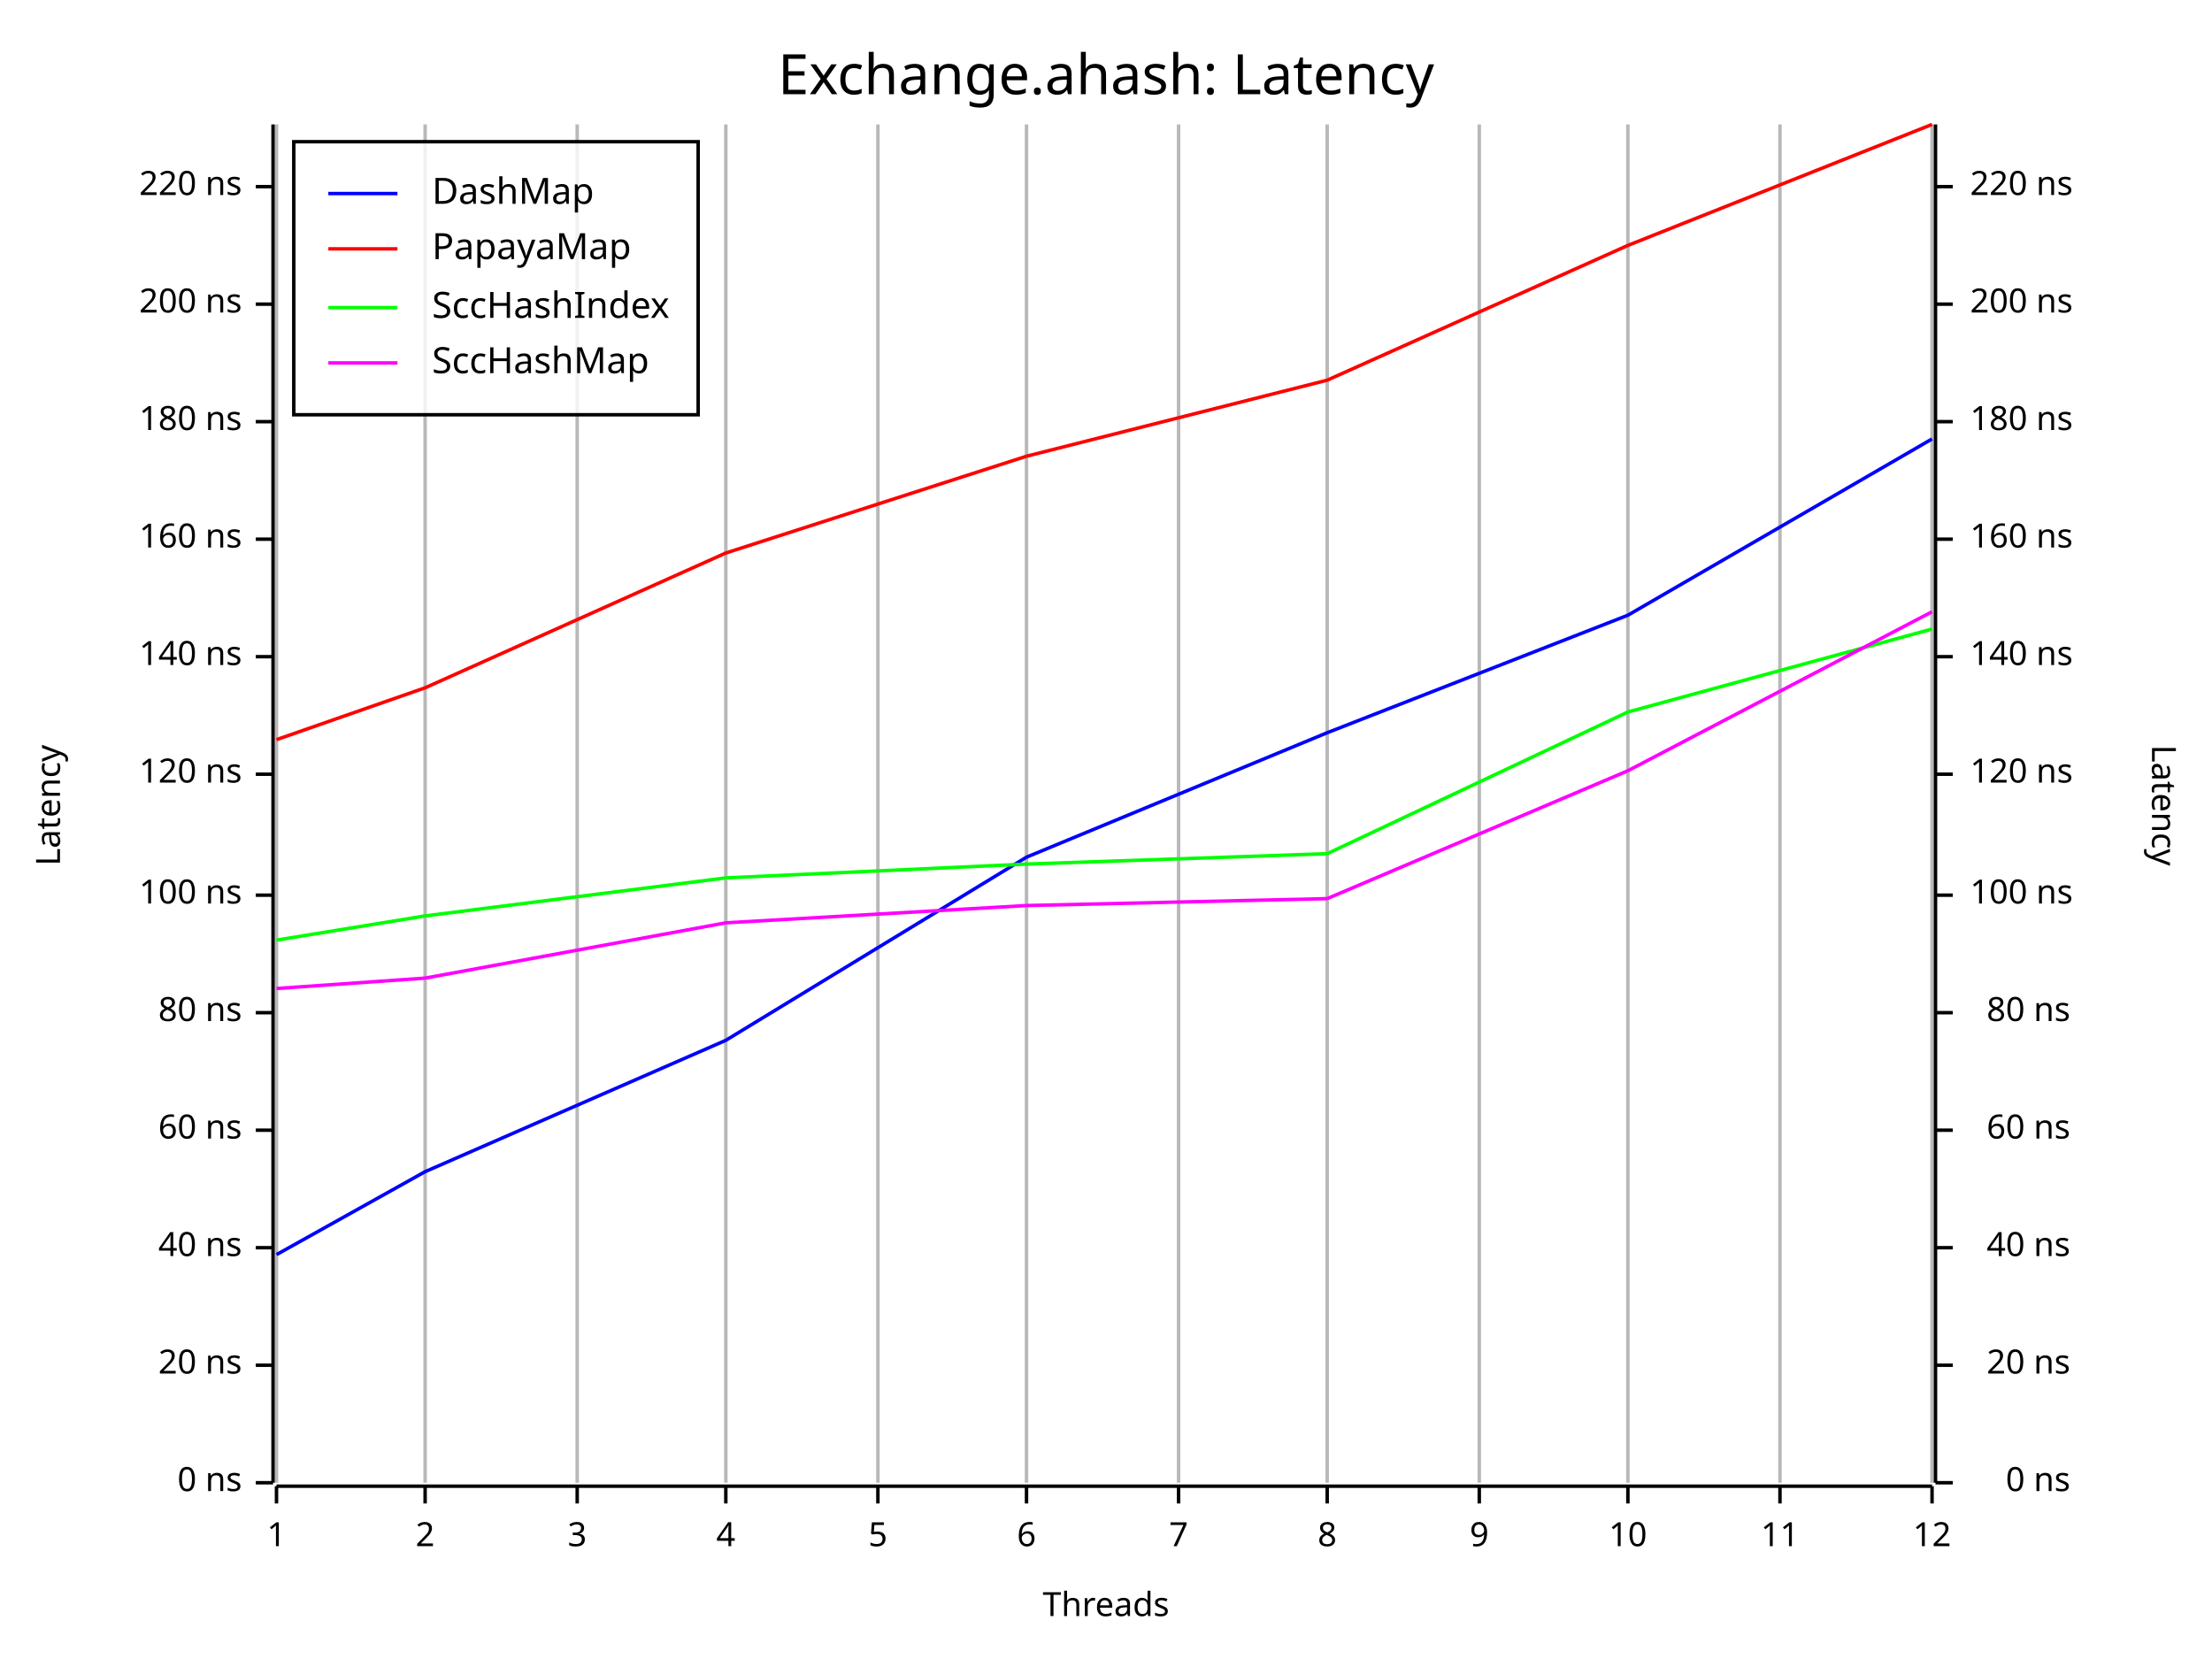
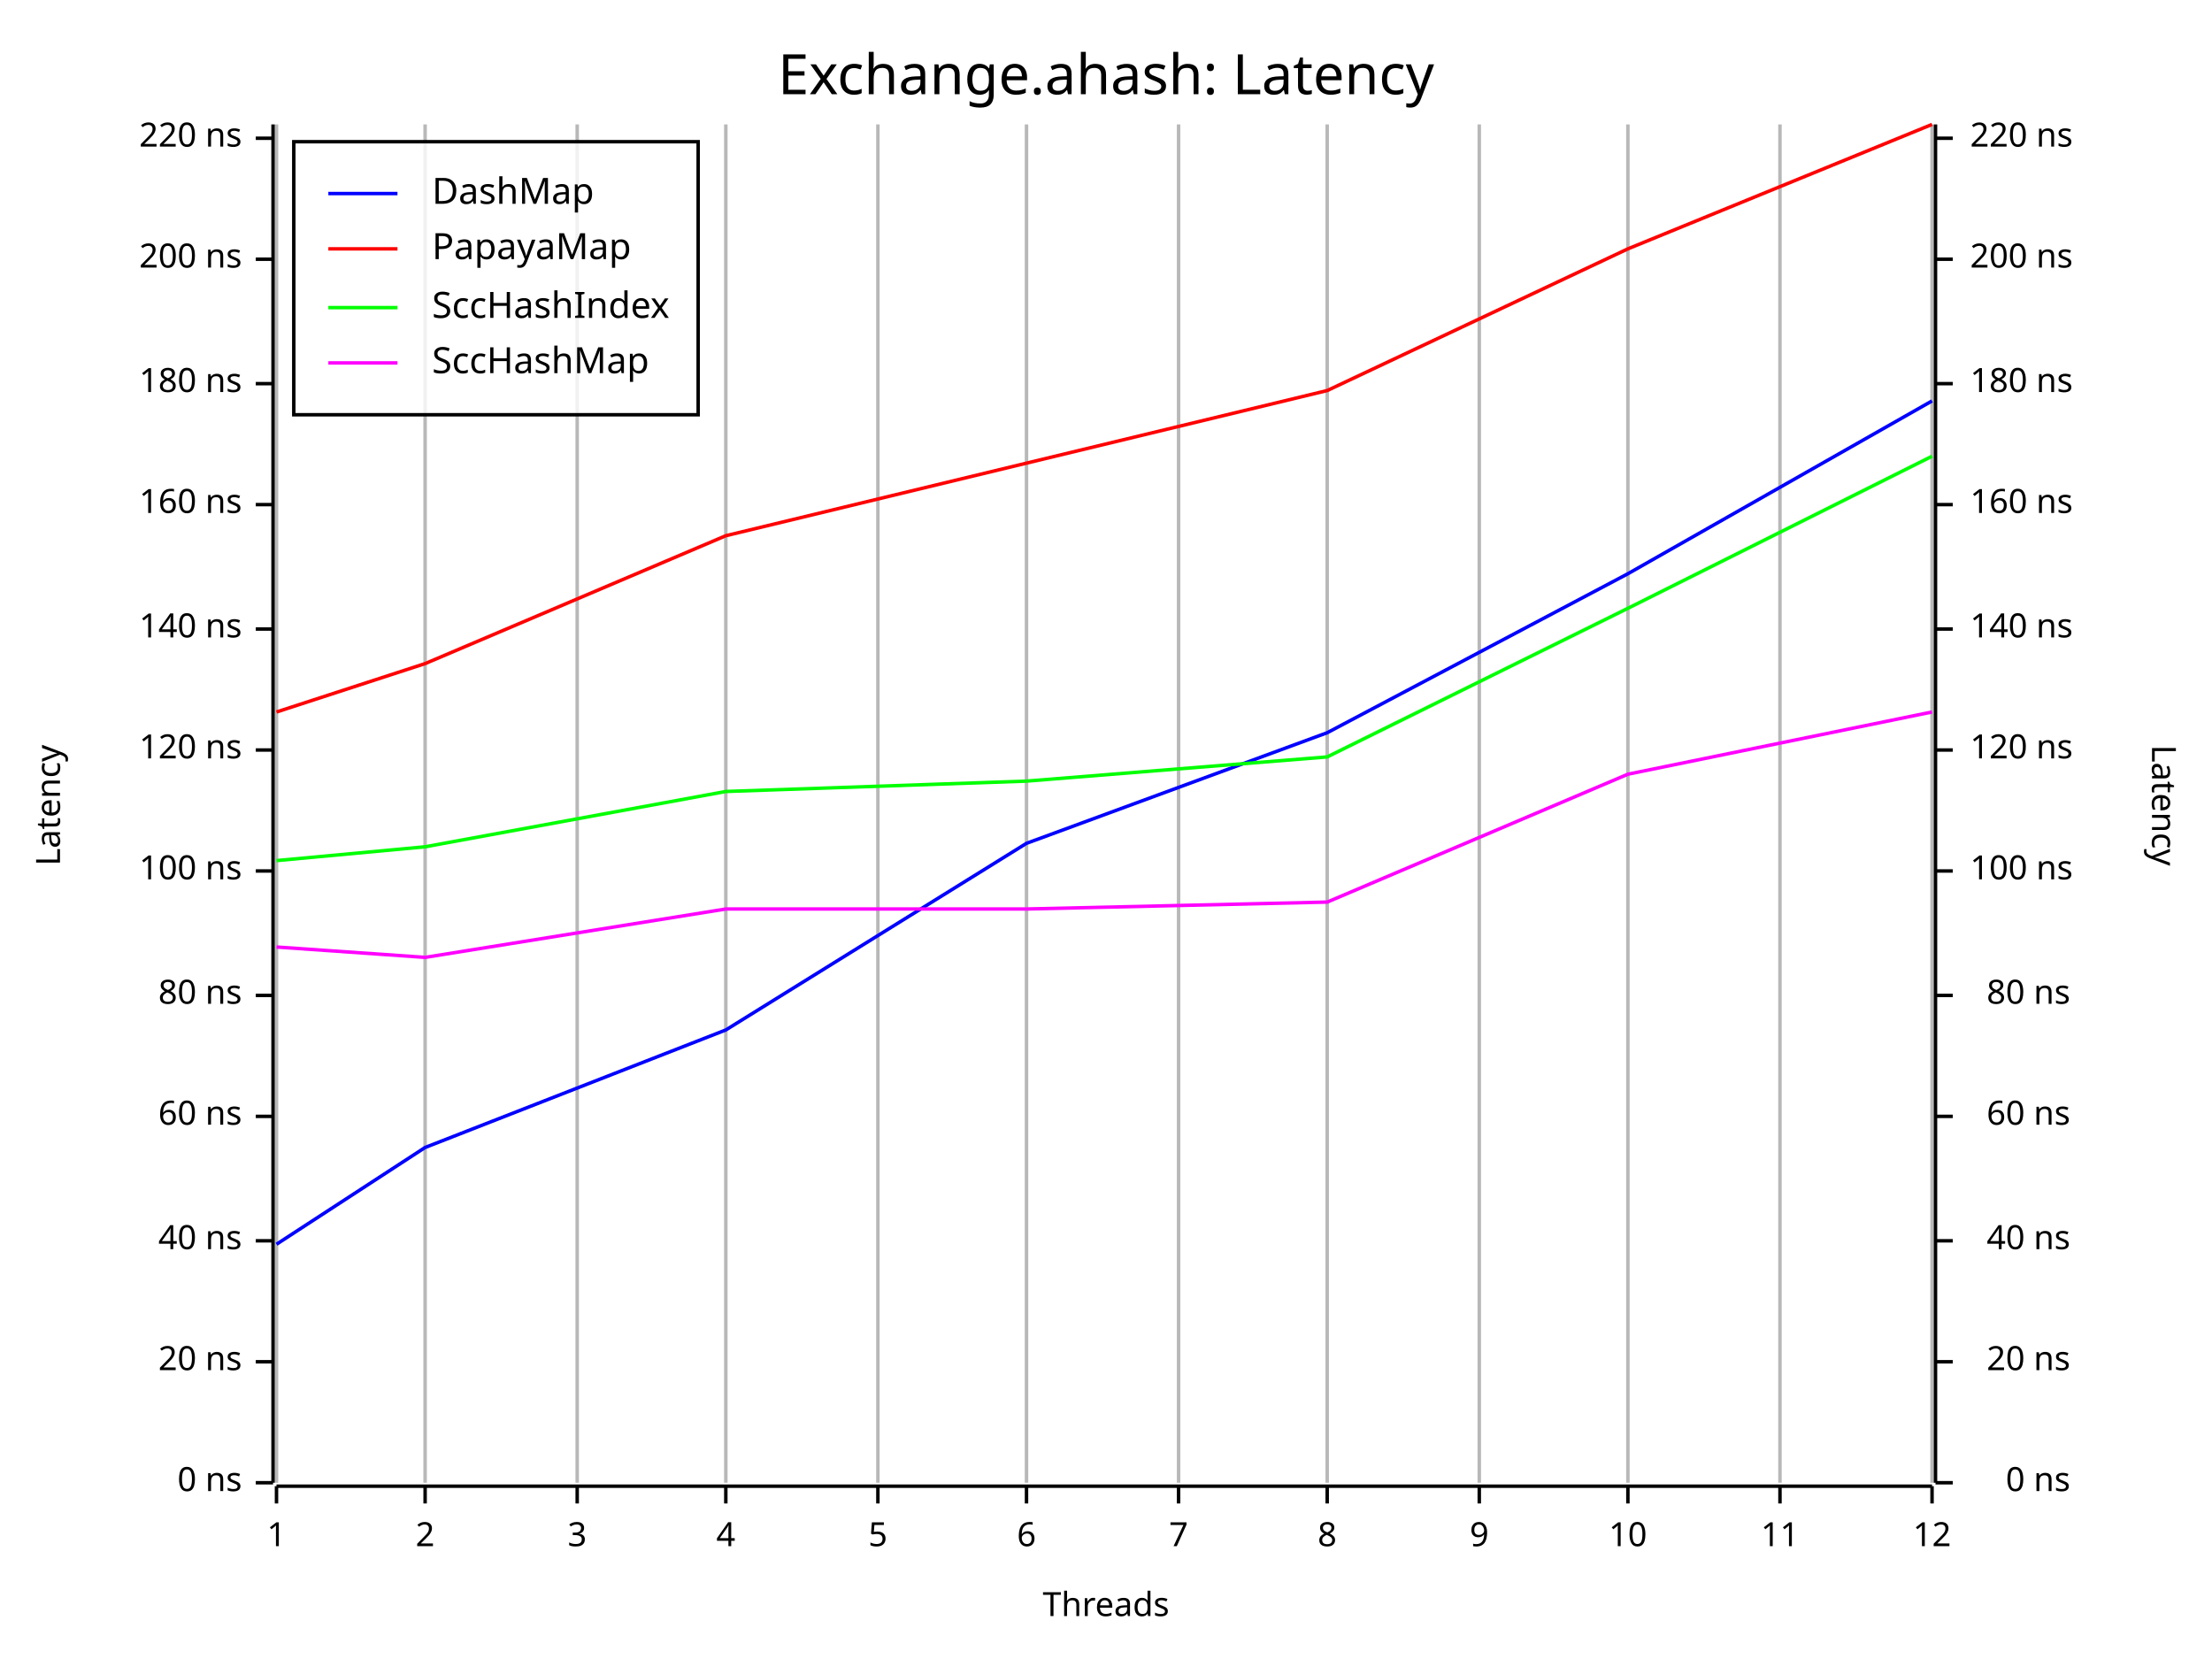
<svg xmlns="http://www.w3.org/2000/svg" width="640" height="480" viewBox="0 0 640 480">
  <rect x="0" y="0" width="640" height="480" opacity="1" fill="#FFFFFF" stroke="none" />
  <text x="320" y="15" dy="0.76em" text-anchor="middle" font-family="Fira Code" font-size="16.129" opacity="1" fill="#000000">
Exchange.ahash: Latency
</text>
  <line opacity="0.1" stroke="#000000" stroke-width="1" x1="80" y1="429" x2="80" y2="36" />
  <line opacity="0.1" stroke="#000000" stroke-width="1" x1="123" y1="429" x2="123" y2="36" />
  <line opacity="0.1" stroke="#000000" stroke-width="1" x1="167" y1="429" x2="167" y2="36" />
  <line opacity="0.1" stroke="#000000" stroke-width="1" x1="210" y1="429" x2="210" y2="36" />
  <line opacity="0.1" stroke="#000000" stroke-width="1" x1="254" y1="429" x2="254" y2="36" />
  <line opacity="0.1" stroke="#000000" stroke-width="1" x1="297" y1="429" x2="297" y2="36" />
  <line opacity="0.1" stroke="#000000" stroke-width="1" x1="341" y1="429" x2="341" y2="36" />
  <line opacity="0.1" stroke="#000000" stroke-width="1" x1="384" y1="429" x2="384" y2="36" />
  <line opacity="0.1" stroke="#000000" stroke-width="1" x1="428" y1="429" x2="428" y2="36" />
  <line opacity="0.1" stroke="#000000" stroke-width="1" x1="471" y1="429" x2="471" y2="36" />
  <line opacity="0.1" stroke="#000000" stroke-width="1" x1="515" y1="429" x2="515" y2="36" />
  <line opacity="0.1" stroke="#000000" stroke-width="1" x1="559" y1="429" x2="559" y2="36" />
  <text x="10" y="233" dy="0.76em" text-anchor="middle" font-family="sans-serif" font-size="9.677" opacity="1" fill="#000000" transform="rotate(270, 10, 233)">
Latency
</text>
  <text x="320" y="470" dy="-0.5ex" text-anchor="middle" font-family="sans-serif" font-size="9.677" opacity="1" fill="#000000">
Threads
</text>
  <text x="630" y="233" dy="0.76em" text-anchor="middle" font-family="sans-serif" font-size="9.677" opacity="1" fill="#000000" transform="rotate(90, 630, 233)">
Latency
</text>
  <line opacity="0.2" stroke="#000000" stroke-width="1" x1="80" y1="429" x2="80" y2="36" />
  <line opacity="0.2" stroke="#000000" stroke-width="1" x1="123" y1="429" x2="123" y2="36" />
  <line opacity="0.2" stroke="#000000" stroke-width="1" x1="167" y1="429" x2="167" y2="36" />
  <line opacity="0.2" stroke="#000000" stroke-width="1" x1="210" y1="429" x2="210" y2="36" />
  <line opacity="0.2" stroke="#000000" stroke-width="1" x1="254" y1="429" x2="254" y2="36" />
  <line opacity="0.2" stroke="#000000" stroke-width="1" x1="297" y1="429" x2="297" y2="36" />
  <line opacity="0.2" stroke="#000000" stroke-width="1" x1="341" y1="429" x2="341" y2="36" />
  <line opacity="0.2" stroke="#000000" stroke-width="1" x1="384" y1="429" x2="384" y2="36" />
  <line opacity="0.2" stroke="#000000" stroke-width="1" x1="428" y1="429" x2="428" y2="36" />
  <line opacity="0.2" stroke="#000000" stroke-width="1" x1="471" y1="429" x2="471" y2="36" />
  <line opacity="0.2" stroke="#000000" stroke-width="1" x1="515" y1="429" x2="515" y2="36" />
  <line opacity="0.2" stroke="#000000" stroke-width="1" x1="559" y1="429" x2="559" y2="36" />
  <polyline fill="none" opacity="1" stroke="#000000" stroke-width="1" points="79,36 79,429 " />
  <text x="70" y="429" dy="0.5ex" text-anchor="end" font-family="sans-serif" font-size="9.677" opacity="1" fill="#000000">
0 ns
</text>
  <polyline fill="none" opacity="1" stroke="#000000" stroke-width="1" points="74,429 79,429 " />
-   <text x="70" y="395" dy="0.5ex" text-anchor="end" font-family="sans-serif" font-size="9.677" opacity="1" fill="#000000">
+   <text x="70" y="394" dy="0.5ex" text-anchor="end" font-family="sans-serif" font-size="9.677" opacity="1" fill="#000000">
20 ns
</text>
-   <polyline fill="none" opacity="1" stroke="#000000" stroke-width="1" points="74,395 79,395 " />
-   <text x="70" y="361" dy="0.5ex" text-anchor="end" font-family="sans-serif" font-size="9.677" opacity="1" fill="#000000">
+   <polyline fill="none" opacity="1" stroke="#000000" stroke-width="1" points="74,394 79,394 " />
+   <text x="70" y="359" dy="0.5ex" text-anchor="end" font-family="sans-serif" font-size="9.677" opacity="1" fill="#000000">
40 ns
</text>
-   <polyline fill="none" opacity="1" stroke="#000000" stroke-width="1" points="74,361 79,361 " />
-   <text x="70" y="327" dy="0.5ex" text-anchor="end" font-family="sans-serif" font-size="9.677" opacity="1" fill="#000000">
+   <polyline fill="none" opacity="1" stroke="#000000" stroke-width="1" points="74,359 79,359 " />
+   <text x="70" y="323" dy="0.5ex" text-anchor="end" font-family="sans-serif" font-size="9.677" opacity="1" fill="#000000">
60 ns
</text>
-   <polyline fill="none" opacity="1" stroke="#000000" stroke-width="1" points="74,327 79,327 " />
-   <text x="70" y="293" dy="0.5ex" text-anchor="end" font-family="sans-serif" font-size="9.677" opacity="1" fill="#000000">
+   <polyline fill="none" opacity="1" stroke="#000000" stroke-width="1" points="74,323 79,323 " />
+   <text x="70" y="288" dy="0.5ex" text-anchor="end" font-family="sans-serif" font-size="9.677" opacity="1" fill="#000000">
80 ns
</text>
-   <polyline fill="none" opacity="1" stroke="#000000" stroke-width="1" points="74,293 79,293 " />
-   <text x="70" y="259" dy="0.5ex" text-anchor="end" font-family="sans-serif" font-size="9.677" opacity="1" fill="#000000">
+   <polyline fill="none" opacity="1" stroke="#000000" stroke-width="1" points="74,288 79,288 " />
+   <text x="70" y="252" dy="0.5ex" text-anchor="end" font-family="sans-serif" font-size="9.677" opacity="1" fill="#000000">
100 ns
</text>
-   <polyline fill="none" opacity="1" stroke="#000000" stroke-width="1" points="74,259 79,259 " />
-   <text x="70" y="224" dy="0.5ex" text-anchor="end" font-family="sans-serif" font-size="9.677" opacity="1" fill="#000000">
+   <polyline fill="none" opacity="1" stroke="#000000" stroke-width="1" points="74,252 79,252 " />
+   <text x="70" y="217" dy="0.5ex" text-anchor="end" font-family="sans-serif" font-size="9.677" opacity="1" fill="#000000">
120 ns
</text>
-   <polyline fill="none" opacity="1" stroke="#000000" stroke-width="1" points="74,224 79,224 " />
-   <text x="70" y="190" dy="0.5ex" text-anchor="end" font-family="sans-serif" font-size="9.677" opacity="1" fill="#000000">
+   <polyline fill="none" opacity="1" stroke="#000000" stroke-width="1" points="74,217 79,217 " />
+   <text x="70" y="182" dy="0.5ex" text-anchor="end" font-family="sans-serif" font-size="9.677" opacity="1" fill="#000000">
140 ns
</text>
-   <polyline fill="none" opacity="1" stroke="#000000" stroke-width="1" points="74,190 79,190 " />
-   <text x="70" y="156" dy="0.5ex" text-anchor="end" font-family="sans-serif" font-size="9.677" opacity="1" fill="#000000">
+   <polyline fill="none" opacity="1" stroke="#000000" stroke-width="1" points="74,182 79,182 " />
+   <text x="70" y="146" dy="0.5ex" text-anchor="end" font-family="sans-serif" font-size="9.677" opacity="1" fill="#000000">
160 ns
</text>
-   <polyline fill="none" opacity="1" stroke="#000000" stroke-width="1" points="74,156 79,156 " />
-   <text x="70" y="122" dy="0.5ex" text-anchor="end" font-family="sans-serif" font-size="9.677" opacity="1" fill="#000000">
+   <polyline fill="none" opacity="1" stroke="#000000" stroke-width="1" points="74,146 79,146 " />
+   <text x="70" y="111" dy="0.5ex" text-anchor="end" font-family="sans-serif" font-size="9.677" opacity="1" fill="#000000">
180 ns
</text>
-   <polyline fill="none" opacity="1" stroke="#000000" stroke-width="1" points="74,122 79,122 " />
-   <text x="70" y="88" dy="0.5ex" text-anchor="end" font-family="sans-serif" font-size="9.677" opacity="1" fill="#000000">
+   <polyline fill="none" opacity="1" stroke="#000000" stroke-width="1" points="74,111 79,111 " />
+   <text x="70" y="75" dy="0.5ex" text-anchor="end" font-family="sans-serif" font-size="9.677" opacity="1" fill="#000000">
200 ns
</text>
-   <polyline fill="none" opacity="1" stroke="#000000" stroke-width="1" points="74,88 79,88 " />
-   <text x="70" y="54" dy="0.5ex" text-anchor="end" font-family="sans-serif" font-size="9.677" opacity="1" fill="#000000">
+   <polyline fill="none" opacity="1" stroke="#000000" stroke-width="1" points="74,75 79,75 " />
+   <text x="70" y="40" dy="0.5ex" text-anchor="end" font-family="sans-serif" font-size="9.677" opacity="1" fill="#000000">
220 ns
</text>
-   <polyline fill="none" opacity="1" stroke="#000000" stroke-width="1" points="74,54 79,54 " />
+   <polyline fill="none" opacity="1" stroke="#000000" stroke-width="1" points="74,40 79,40 " />
  <polyline fill="none" opacity="1" stroke="#000000" stroke-width="1" points="80,430 559,430 " />
  <text x="80" y="440" dy="0.76em" text-anchor="middle" font-family="sans-serif" font-size="9.677" opacity="1" fill="#000000">
1
</text>
  <polyline fill="none" opacity="1" stroke="#000000" stroke-width="1" points="80,430 80,435 " />
  <text x="123" y="440" dy="0.76em" text-anchor="middle" font-family="sans-serif" font-size="9.677" opacity="1" fill="#000000">
2
</text>
  <polyline fill="none" opacity="1" stroke="#000000" stroke-width="1" points="123,430 123,435 " />
  <text x="167" y="440" dy="0.76em" text-anchor="middle" font-family="sans-serif" font-size="9.677" opacity="1" fill="#000000">
3
</text>
  <polyline fill="none" opacity="1" stroke="#000000" stroke-width="1" points="167,430 167,435 " />
  <text x="210" y="440" dy="0.76em" text-anchor="middle" font-family="sans-serif" font-size="9.677" opacity="1" fill="#000000">
4
</text>
  <polyline fill="none" opacity="1" stroke="#000000" stroke-width="1" points="210,430 210,435 " />
  <text x="254" y="440" dy="0.76em" text-anchor="middle" font-family="sans-serif" font-size="9.677" opacity="1" fill="#000000">
5
</text>
  <polyline fill="none" opacity="1" stroke="#000000" stroke-width="1" points="254,430 254,435 " />
  <text x="297" y="440" dy="0.76em" text-anchor="middle" font-family="sans-serif" font-size="9.677" opacity="1" fill="#000000">
6
</text>
  <polyline fill="none" opacity="1" stroke="#000000" stroke-width="1" points="297,430 297,435 " />
  <text x="341" y="440" dy="0.76em" text-anchor="middle" font-family="sans-serif" font-size="9.677" opacity="1" fill="#000000">
7
</text>
  <polyline fill="none" opacity="1" stroke="#000000" stroke-width="1" points="341,430 341,435 " />
  <text x="384" y="440" dy="0.76em" text-anchor="middle" font-family="sans-serif" font-size="9.677" opacity="1" fill="#000000">
8
</text>
  <polyline fill="none" opacity="1" stroke="#000000" stroke-width="1" points="384,430 384,435 " />
  <text x="428" y="440" dy="0.76em" text-anchor="middle" font-family="sans-serif" font-size="9.677" opacity="1" fill="#000000">
9
</text>
  <polyline fill="none" opacity="1" stroke="#000000" stroke-width="1" points="428,430 428,435 " />
  <text x="471" y="440" dy="0.76em" text-anchor="middle" font-family="sans-serif" font-size="9.677" opacity="1" fill="#000000">
10
</text>
  <polyline fill="none" opacity="1" stroke="#000000" stroke-width="1" points="471,430 471,435 " />
  <text x="515" y="440" dy="0.76em" text-anchor="middle" font-family="sans-serif" font-size="9.677" opacity="1" fill="#000000">
11
</text>
  <polyline fill="none" opacity="1" stroke="#000000" stroke-width="1" points="515,430 515,435 " />
  <text x="559" y="440" dy="0.76em" text-anchor="middle" font-family="sans-serif" font-size="9.677" opacity="1" fill="#000000">
12
</text>
  <polyline fill="none" opacity="1" stroke="#000000" stroke-width="1" points="559,430 559,435 " />
  <polyline fill="none" opacity="1" stroke="#000000" stroke-width="1" points="560,36 560,429 " />
  <text x="599" y="429" dy="0.5ex" text-anchor="end" font-family="sans-serif" font-size="9.677" opacity="1" fill="#000000">
0 ns
</text>
  <polyline fill="none" opacity="1" stroke="#000000" stroke-width="1" points="560,429 565,429 " />
-   <text x="599" y="395" dy="0.5ex" text-anchor="end" font-family="sans-serif" font-size="9.677" opacity="1" fill="#000000">
+   <text x="599" y="394" dy="0.5ex" text-anchor="end" font-family="sans-serif" font-size="9.677" opacity="1" fill="#000000">
20 ns
</text>
-   <polyline fill="none" opacity="1" stroke="#000000" stroke-width="1" points="560,395 565,395 " />
-   <text x="599" y="361" dy="0.5ex" text-anchor="end" font-family="sans-serif" font-size="9.677" opacity="1" fill="#000000">
+   <polyline fill="none" opacity="1" stroke="#000000" stroke-width="1" points="560,394 565,394 " />
+   <text x="599" y="359" dy="0.5ex" text-anchor="end" font-family="sans-serif" font-size="9.677" opacity="1" fill="#000000">
40 ns
</text>
-   <polyline fill="none" opacity="1" stroke="#000000" stroke-width="1" points="560,361 565,361 " />
-   <text x="599" y="327" dy="0.5ex" text-anchor="end" font-family="sans-serif" font-size="9.677" opacity="1" fill="#000000">
+   <polyline fill="none" opacity="1" stroke="#000000" stroke-width="1" points="560,359 565,359 " />
+   <text x="599" y="323" dy="0.5ex" text-anchor="end" font-family="sans-serif" font-size="9.677" opacity="1" fill="#000000">
60 ns
</text>
-   <polyline fill="none" opacity="1" stroke="#000000" stroke-width="1" points="560,327 565,327 " />
-   <text x="599" y="293" dy="0.5ex" text-anchor="end" font-family="sans-serif" font-size="9.677" opacity="1" fill="#000000">
+   <polyline fill="none" opacity="1" stroke="#000000" stroke-width="1" points="560,323 565,323 " />
+   <text x="599" y="288" dy="0.5ex" text-anchor="end" font-family="sans-serif" font-size="9.677" opacity="1" fill="#000000">
80 ns
</text>
-   <polyline fill="none" opacity="1" stroke="#000000" stroke-width="1" points="560,293 565,293 " />
-   <text x="570" y="259" dy="0.5ex" text-anchor="start" font-family="sans-serif" font-size="9.677" opacity="1" fill="#000000">
+   <polyline fill="none" opacity="1" stroke="#000000" stroke-width="1" points="560,288 565,288 " />
+   <text x="570" y="252" dy="0.5ex" text-anchor="start" font-family="sans-serif" font-size="9.677" opacity="1" fill="#000000">
100 ns
</text>
-   <polyline fill="none" opacity="1" stroke="#000000" stroke-width="1" points="560,259 565,259 " />
-   <text x="570" y="224" dy="0.5ex" text-anchor="start" font-family="sans-serif" font-size="9.677" opacity="1" fill="#000000">
+   <polyline fill="none" opacity="1" stroke="#000000" stroke-width="1" points="560,252 565,252 " />
+   <text x="570" y="217" dy="0.5ex" text-anchor="start" font-family="sans-serif" font-size="9.677" opacity="1" fill="#000000">
120 ns
</text>
-   <polyline fill="none" opacity="1" stroke="#000000" stroke-width="1" points="560,224 565,224 " />
-   <text x="570" y="190" dy="0.5ex" text-anchor="start" font-family="sans-serif" font-size="9.677" opacity="1" fill="#000000">
+   <polyline fill="none" opacity="1" stroke="#000000" stroke-width="1" points="560,217 565,217 " />
+   <text x="570" y="182" dy="0.5ex" text-anchor="start" font-family="sans-serif" font-size="9.677" opacity="1" fill="#000000">
140 ns
</text>
-   <polyline fill="none" opacity="1" stroke="#000000" stroke-width="1" points="560,190 565,190 " />
-   <text x="570" y="156" dy="0.5ex" text-anchor="start" font-family="sans-serif" font-size="9.677" opacity="1" fill="#000000">
+   <polyline fill="none" opacity="1" stroke="#000000" stroke-width="1" points="560,182 565,182 " />
+   <text x="570" y="146" dy="0.5ex" text-anchor="start" font-family="sans-serif" font-size="9.677" opacity="1" fill="#000000">
160 ns
</text>
-   <polyline fill="none" opacity="1" stroke="#000000" stroke-width="1" points="560,156 565,156 " />
-   <text x="570" y="122" dy="0.5ex" text-anchor="start" font-family="sans-serif" font-size="9.677" opacity="1" fill="#000000">
+   <polyline fill="none" opacity="1" stroke="#000000" stroke-width="1" points="560,146 565,146 " />
+   <text x="570" y="111" dy="0.5ex" text-anchor="start" font-family="sans-serif" font-size="9.677" opacity="1" fill="#000000">
180 ns
</text>
-   <polyline fill="none" opacity="1" stroke="#000000" stroke-width="1" points="560,122 565,122 " />
-   <text x="570" y="88" dy="0.5ex" text-anchor="start" font-family="sans-serif" font-size="9.677" opacity="1" fill="#000000">
+   <polyline fill="none" opacity="1" stroke="#000000" stroke-width="1" points="560,111 565,111 " />
+   <text x="570" y="75" dy="0.5ex" text-anchor="start" font-family="sans-serif" font-size="9.677" opacity="1" fill="#000000">
200 ns
</text>
-   <polyline fill="none" opacity="1" stroke="#000000" stroke-width="1" points="560,88 565,88 " />
-   <text x="570" y="54" dy="0.5ex" text-anchor="start" font-family="sans-serif" font-size="9.677" opacity="1" fill="#000000">
+   <polyline fill="none" opacity="1" stroke="#000000" stroke-width="1" points="560,75 565,75 " />
+   <text x="570" y="40" dy="0.5ex" text-anchor="start" font-family="sans-serif" font-size="9.677" opacity="1" fill="#000000">
220 ns
</text>
-   <polyline fill="none" opacity="1" stroke="#000000" stroke-width="1" points="560,54 565,54 " />
-   <polyline fill="none" opacity="1" stroke="#0000FF" stroke-width="1" points="80,363 123,339 210,301 297,248 384,212 471,178 559,127 " />
-   <polyline fill="none" opacity="1" stroke="#FF0000" stroke-width="1" points="80,214 123,199 210,160 297,132 384,110 471,71 559,36 " />
-   <polyline fill="none" opacity="1" stroke="#00FF00" stroke-width="1" points="80,272 123,265 210,254 297,250 384,247 471,206 559,182 " />
-   <polyline fill="none" opacity="1" stroke="#FF00FF" stroke-width="1" points="80,286 123,283 210,267 297,262 384,260 471,223 559,177 " />
+   <polyline fill="none" opacity="1" stroke="#000000" stroke-width="1" points="560,40 565,40 " />
+   <polyline fill="none" opacity="1" stroke="#0000FF" stroke-width="1" points="80,360 123,332 210,298 297,244 384,212 471,166 559,116 " />
+   <polyline fill="none" opacity="1" stroke="#FF0000" stroke-width="1" points="80,206 123,192 210,155 297,134 384,113 471,72 559,36 " />
+   <polyline fill="none" opacity="1" stroke="#00FF00" stroke-width="1" points="80,249 123,245 210,229 297,226 384,219 471,176 559,132 " />
+   <polyline fill="none" opacity="1" stroke="#FF00FF" stroke-width="1" points="80,274 123,277 210,263 297,263 384,261 471,224 559,206 " />
  <rect x="85" y="41" width="117" height="79" opacity="0.8" fill="#FFFFFF" stroke="none" />
  <rect x="85" y="41" width="117" height="79" opacity="1" fill="none" stroke="#000000" />
  <text x="125" y="51" dy="0.76em" text-anchor="start" font-family="Fira Code" font-size="10.484" opacity="1" fill="#000000">
DashMap
</text>
  <text x="125" y="67" dy="0.76em" text-anchor="start" font-family="Fira Code" font-size="10.484" opacity="1" fill="#000000">
PapayaMap
</text>
  <text x="125" y="84" dy="0.76em" text-anchor="start" font-family="Fira Code" font-size="10.484" opacity="1" fill="#000000">
SccHashIndex
</text>
  <text x="125" y="100" dy="0.76em" text-anchor="start" font-family="Fira Code" font-size="10.484" opacity="1" fill="#000000">
SccHashMap
</text>
  <polyline fill="none" opacity="1" stroke="#0000FF" stroke-width="1" points="95,56 115,56 " />
  <polyline fill="none" opacity="1" stroke="#FF0000" stroke-width="1" points="95,72 115,72 " />
  <polyline fill="none" opacity="1" stroke="#00FF00" stroke-width="1" points="95,89 115,89 " />
  <polyline fill="none" opacity="1" stroke="#FF00FF" stroke-width="1" points="95,105 115,105 " />
</svg>
